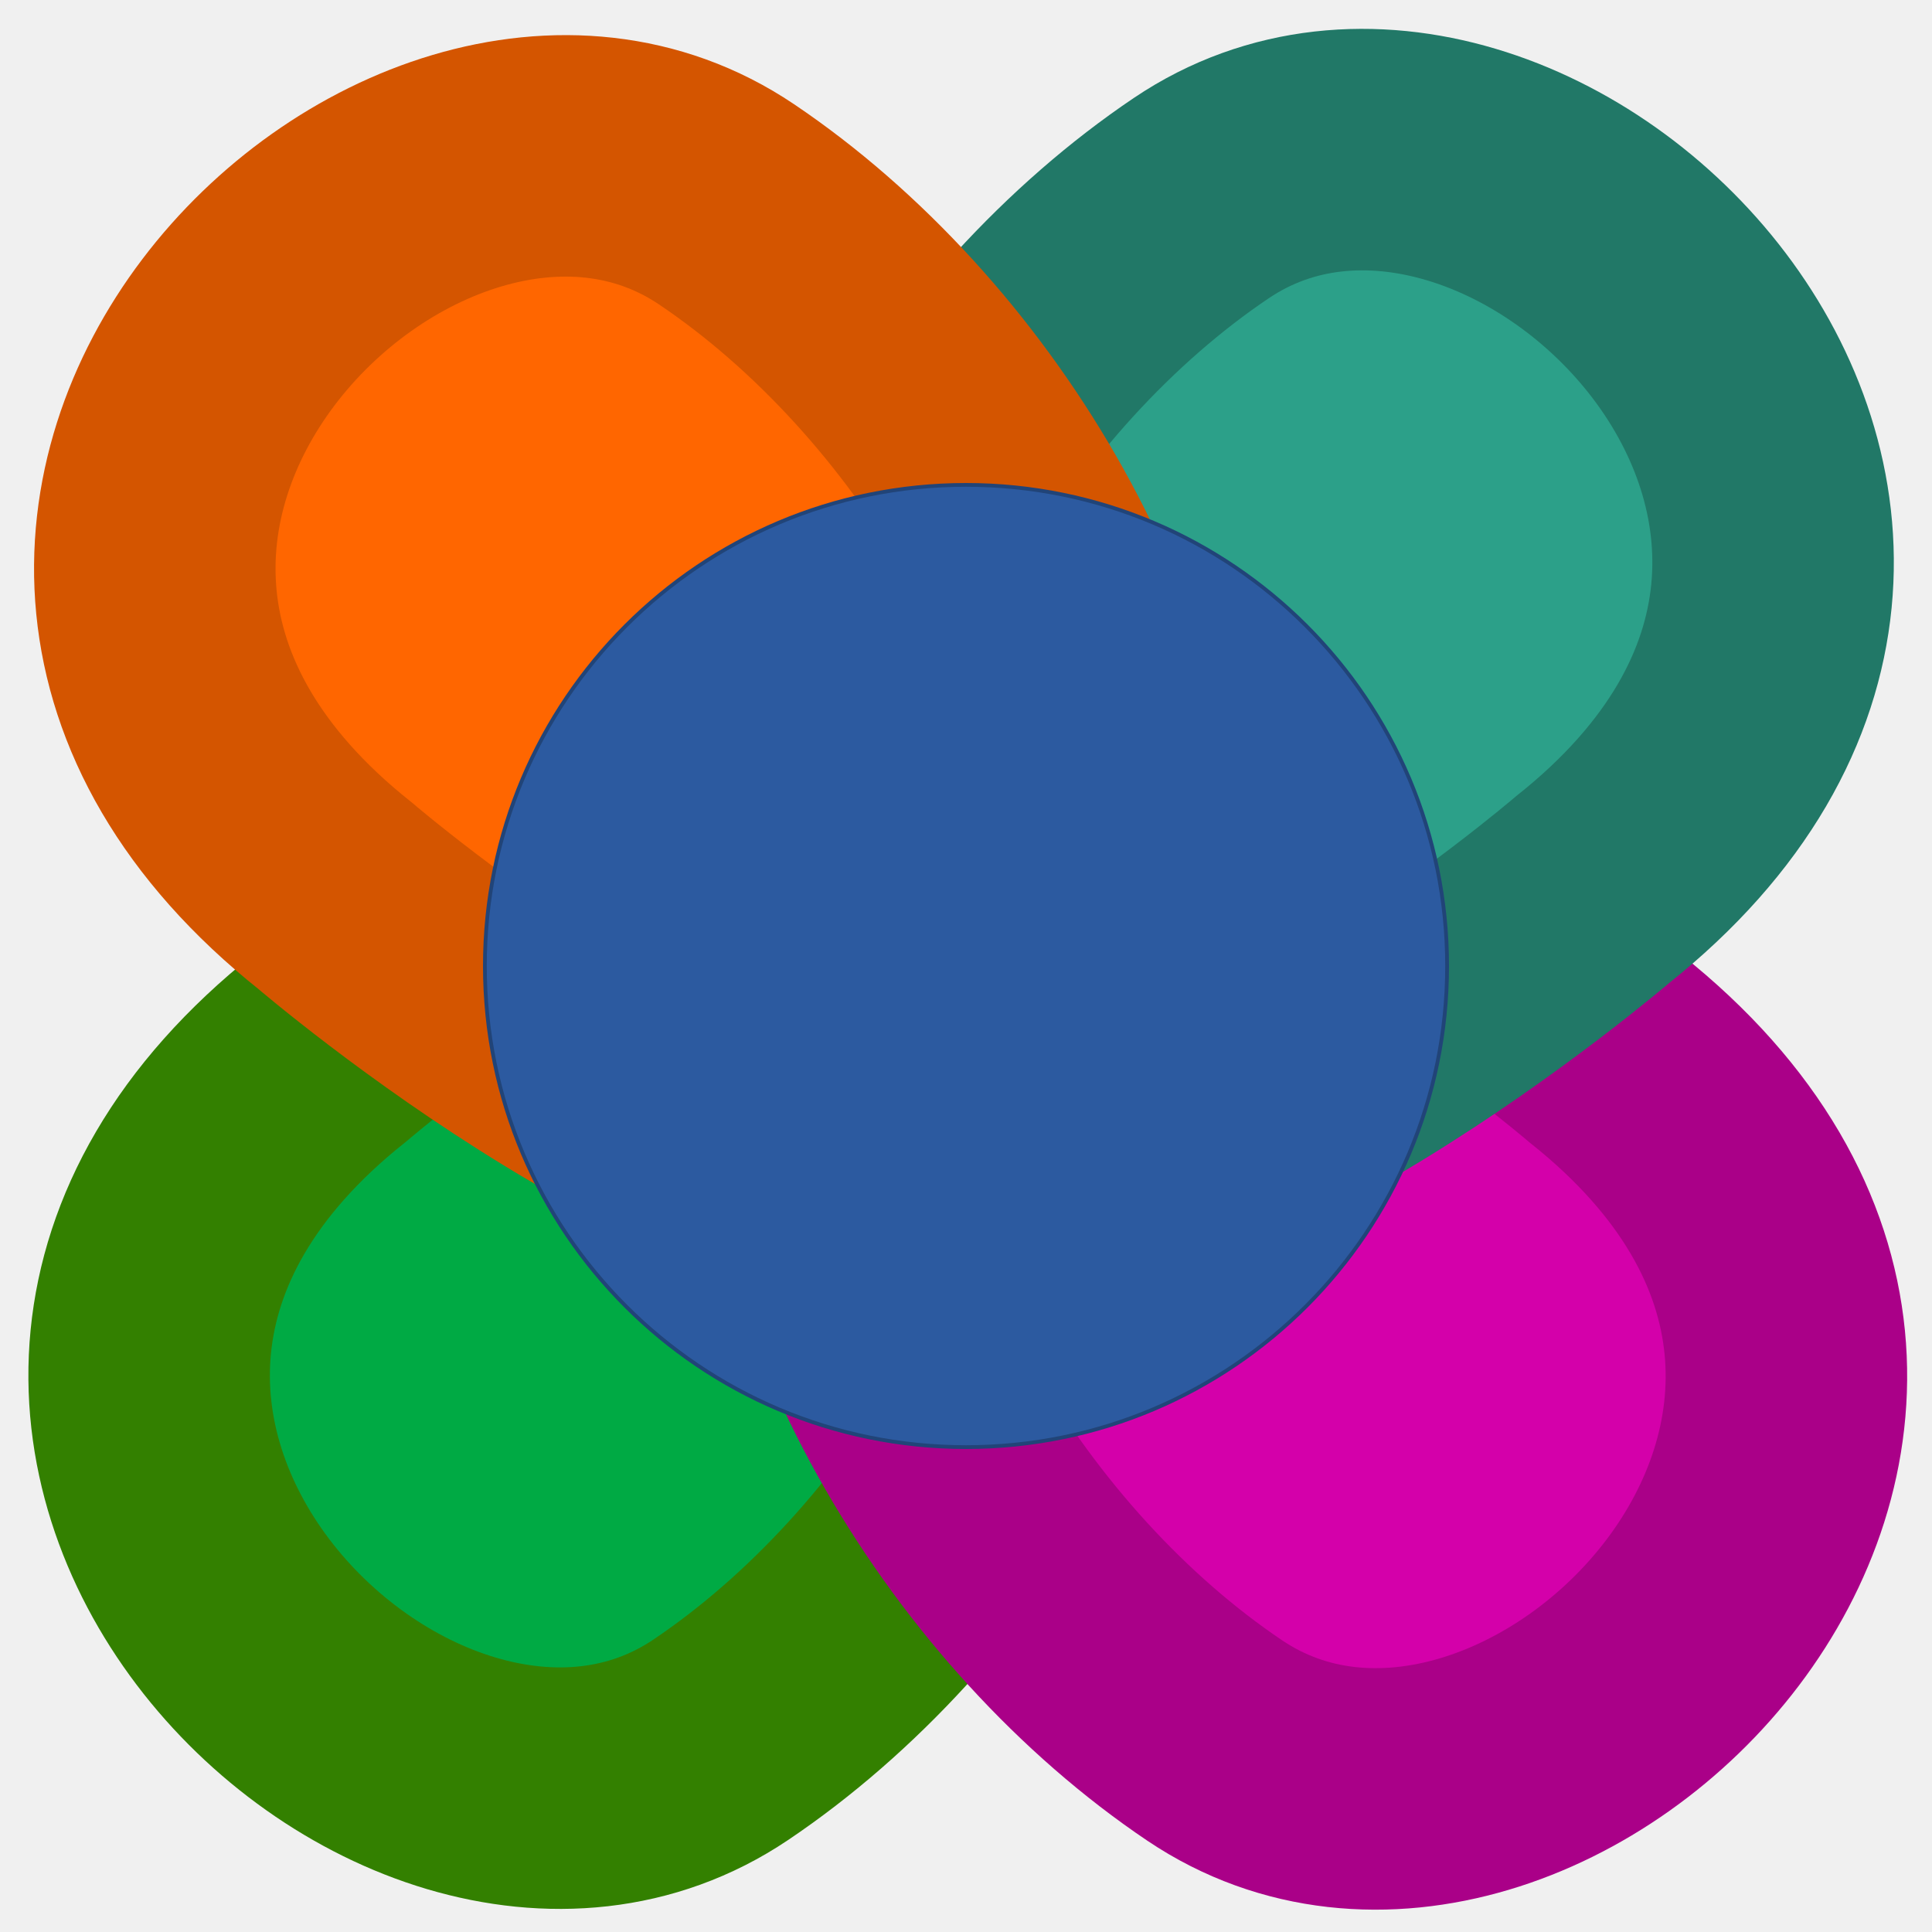
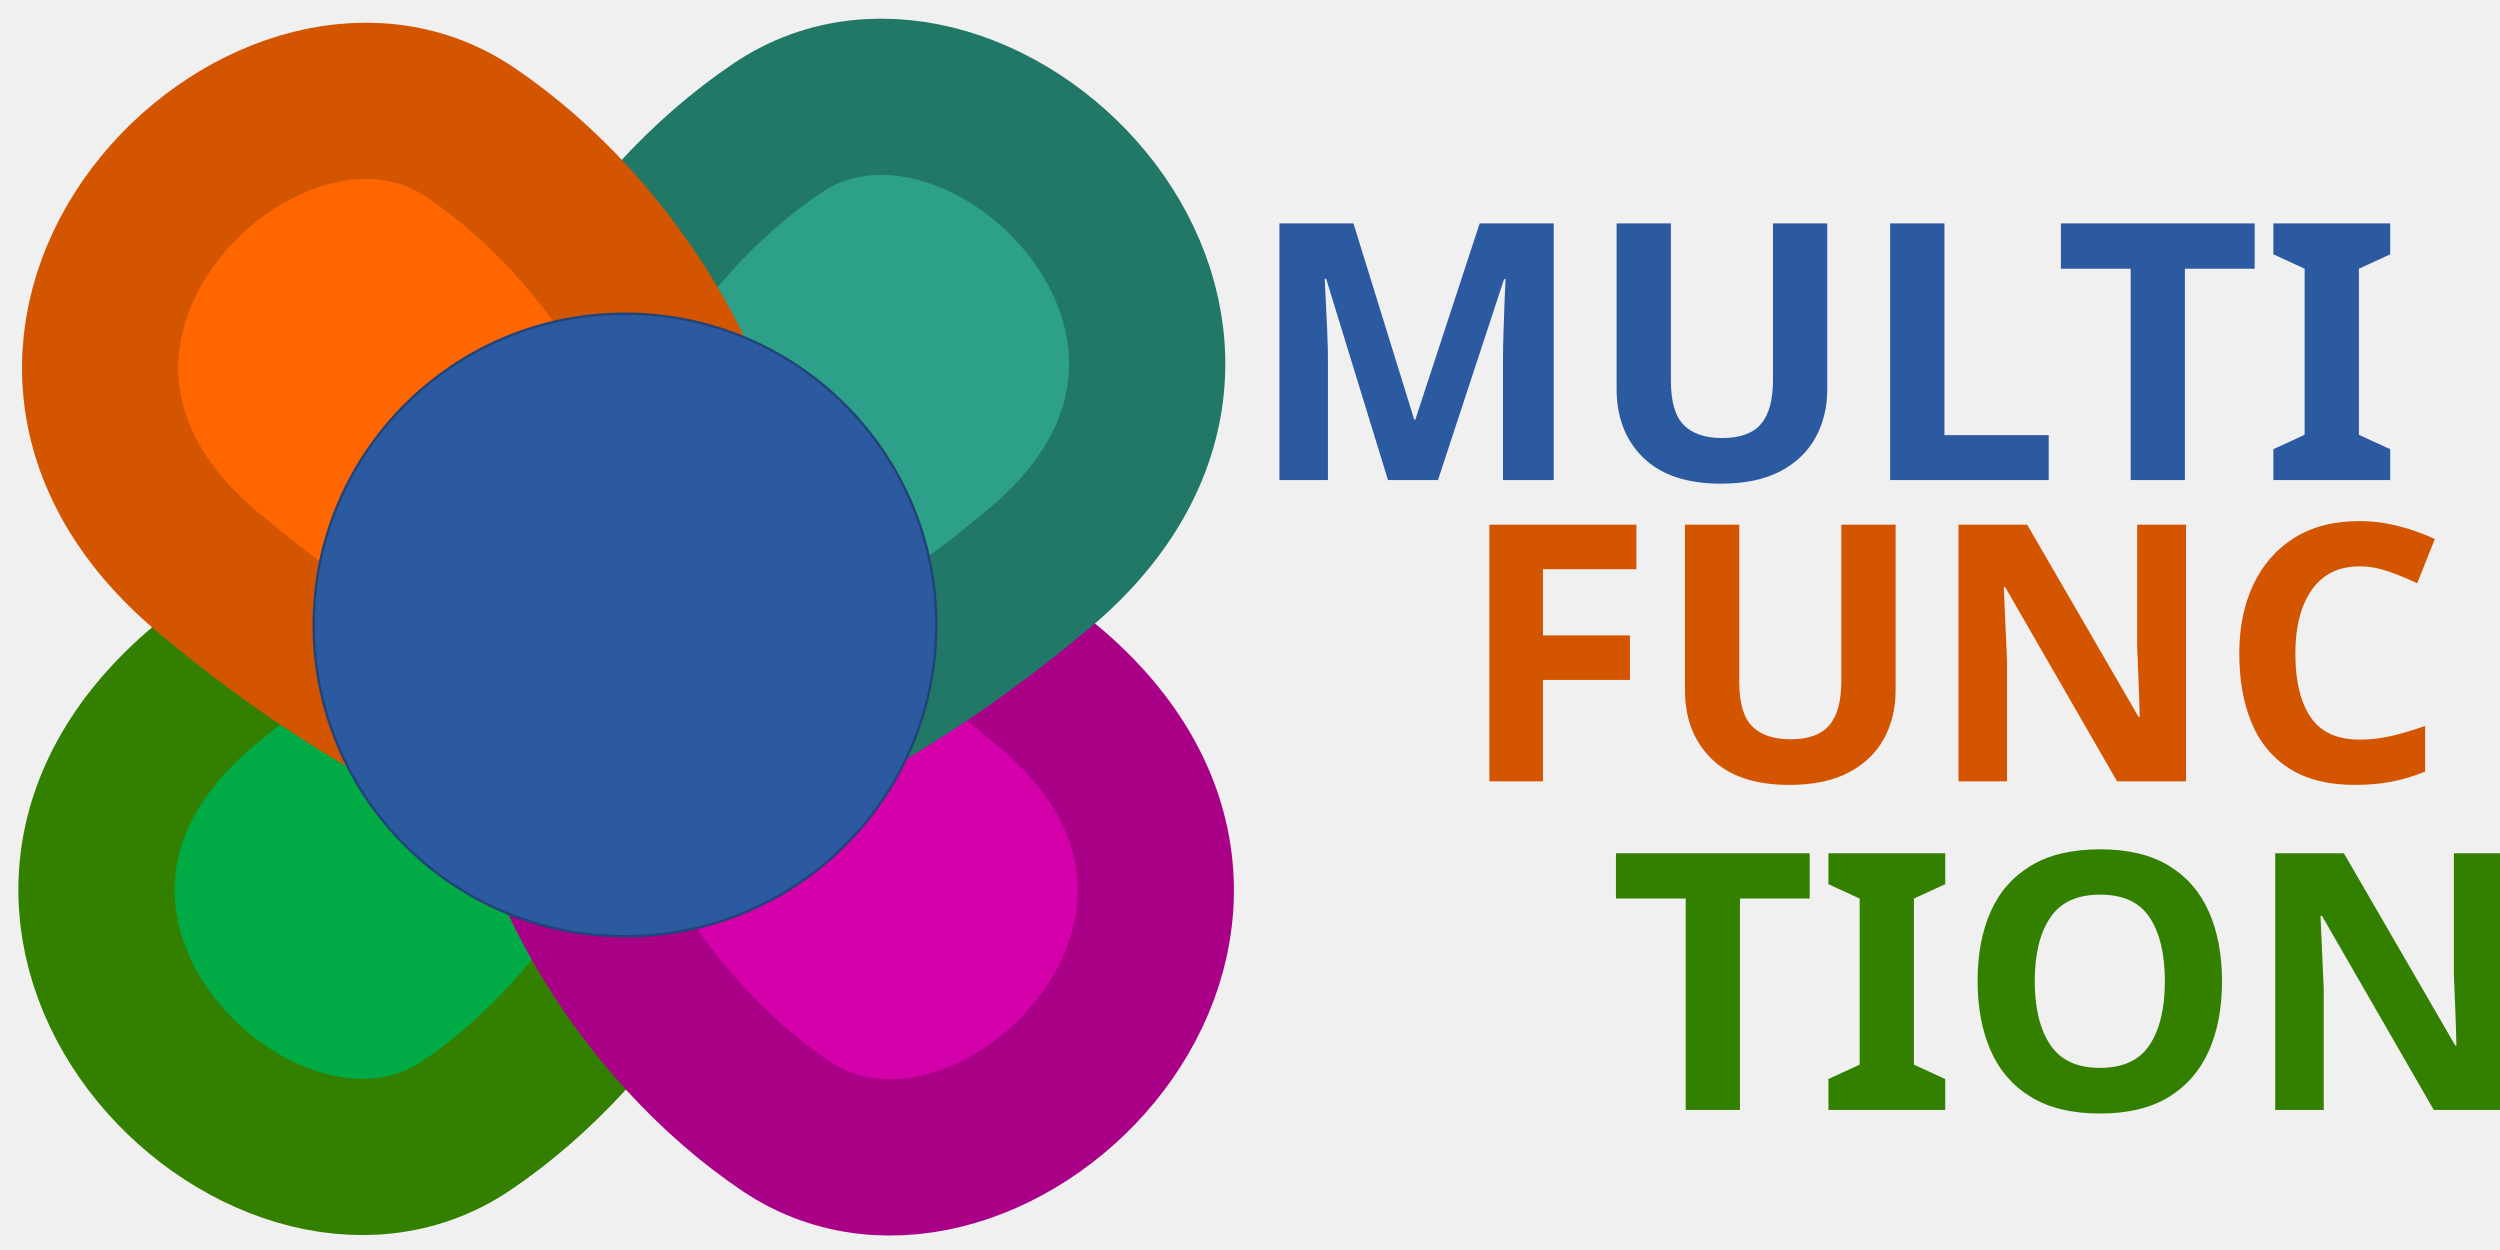
- <svg xmlns="http://www.w3.org/2000/svg" width="512" height="512" version="1" viewBox="360 0 512 512">
+ <svg xmlns="http://www.w3.org/2000/svg" width="1024" height="512" version="1" viewBox="360 0 1024 512">
  <defs>
    <style>.cls-1{fill:#c6202f;}.cls-2{fill:#fff;}</style>
    <style>.cls-1{fill:#c6202f;}.cls-2,.cls-4,.cls-5{fill:#fff;}.cls-3{fill:#d1d2d3;fill-rule:evenodd;}.cls-4{font-size:28.88px;font-family:Helvetica-8-Heavy;}.cls-5{font-size:16.84px;font-family:Helvetica-2-UltraLight;}</style>
  </defs>
-   <g>
-     <g stroke-width="64">
-       <path d="m656.61 271.56c-0.543-26.916-16.398-60.963-42.125-68.914-58.373-18.041-167.17 75.156-167.17 75.156-122.73 97.621 19.934 239.65 103.71 183.25 58.997-39.715 107.04-117.21 105.59-189.5z" fill="#0a4" stroke="#338000" />
-       <path d="m576.33 271.76c0.543-26.916 16.398-60.963 42.125-68.914 58.373-18.041 167.17 75.156 167.17 75.156 122.73 97.621-19.934 239.65-103.71 183.25-58.997-39.715-107.04-117.21-105.59-189.5z" fill="#d400aa" stroke="#a08" />
-       <path d="m572.8 241.97c0.543 26.916 16.398 60.963 42.125 68.914 58.373 18.041 167.17-75.156 167.17-75.156 122.73-97.621-19.934-239.65-103.71-183.25-58.997 39.715-107.04 117.21-105.59 189.5z" fill="#2ca089" stroke="#217867" />
-       <path d="m658.11 243.63c-0.543 26.916-16.398 60.963-42.125 68.914-58.373 18.041-167.17-75.156-167.17-75.156-122.73-97.621 19.934-239.65 103.71-183.25 58.997 39.715 107.04 117.21 105.59 189.5z" fill="#f60" stroke="#d45500" />
-     </g>
-     <circle id="center" cx="616" cy="256" r="127.5" fill="#2c5aa0" stroke="#214478" />
+   <g stroke-width="64">
+     <path d="m656.61 271.56c-0.543-26.916-16.398-60.963-42.125-68.914-58.373-18.041-167.17 75.156-167.17 75.156-122.73 97.621 19.934 239.65 103.71 183.25 58.997-39.715 107.04-117.21 105.59-189.5z" fill="#0a4" stroke="#338000" />
+     <path d="m576.33 271.76c0.543-26.916 16.398-60.963 42.125-68.914 58.373-18.041 167.17 75.156 167.17 75.156 122.73 97.621-19.934 239.65-103.71 183.25-58.997-39.715-107.04-117.21-105.59-189.5z" fill="#d400aa" stroke="#a08" />
+     <path d="m572.8 241.97c0.543 26.916 16.398 60.963 42.125 68.914 58.373 18.041 167.17-75.156 167.17-75.156 122.73-97.621-19.934-239.65-103.71-183.25-58.997 39.715-107.04 117.21-105.59 189.5z" fill="#2ca089" stroke="#217867" />
+     <path d="m658.11 243.63c-0.543 26.916-16.398 60.963-42.125 68.914-58.373 18.041-167.17-75.156-167.17-75.156-122.73-97.621 19.934-239.65 103.71-183.25 58.997 39.715 107.04 117.21 105.59 189.5z" fill="#f60" stroke="#d45500" />
+   </g>
+   <circle id="center" cx="616" cy="256" r="127.5" fill="#2c5aa0" stroke="#214478" />
+   <g font-family="'Agency FB'" font-size="147.24px" font-stretch="condensed" font-weight="bold" letter-spacing="0px" stroke-width="3.681" word-spacing="0px">
+     <text x="870.802" y="196.641" fill="#2c5aa0" style="font-feature-settings:normal;font-variant-caps:normal;font-variant-ligatures:normal;font-variant-numeric:normal;line-height:1.25" xml:space="preserve">
+       <tspan x="870.802" y="196.641" fill="#2c5aa0" font-family="'Agency FB'" font-size="147.24px" font-stretch="condensed" font-weight="bold" stroke-width="3.681" style="font-feature-settings:normal;font-variant-caps:normal;font-variant-ligatures:normal;font-variant-numeric:normal">MULTI</tspan>
+     </text>
+     <text x="956.808" y="320.029" fill="#d45500" style="font-feature-settings:normal;font-variant-caps:normal;font-variant-ligatures:normal;font-variant-numeric:normal;line-height:1.25" xml:space="preserve">
+       <tspan x="956.808" y="320.029" fill="#d45500" font-family="'Agency FB'" font-size="147.24px" font-stretch="condensed" font-weight="bold" stroke-width="3.681" style="font-feature-settings:normal;font-variant-caps:normal;font-variant-ligatures:normal;font-variant-numeric:normal">FUNC</tspan>
+     </text>
+     <text x="1018.955" y="454.629" fill="#338000" style="font-feature-settings:normal;font-variant-caps:normal;font-variant-ligatures:normal;font-variant-numeric:normal;line-height:1.25" xml:space="preserve">
+       <tspan x="1018.955" y="454.629" fill="#338000" font-family="'Agency FB'" font-size="147.24px" font-stretch="condensed" font-weight="bold" stroke-width="3.681" style="font-feature-settings:normal;font-variant-caps:normal;font-variant-ligatures:normal;font-variant-numeric:normal">TIONAL</tspan>
+     </text>
  </g>
</svg>
